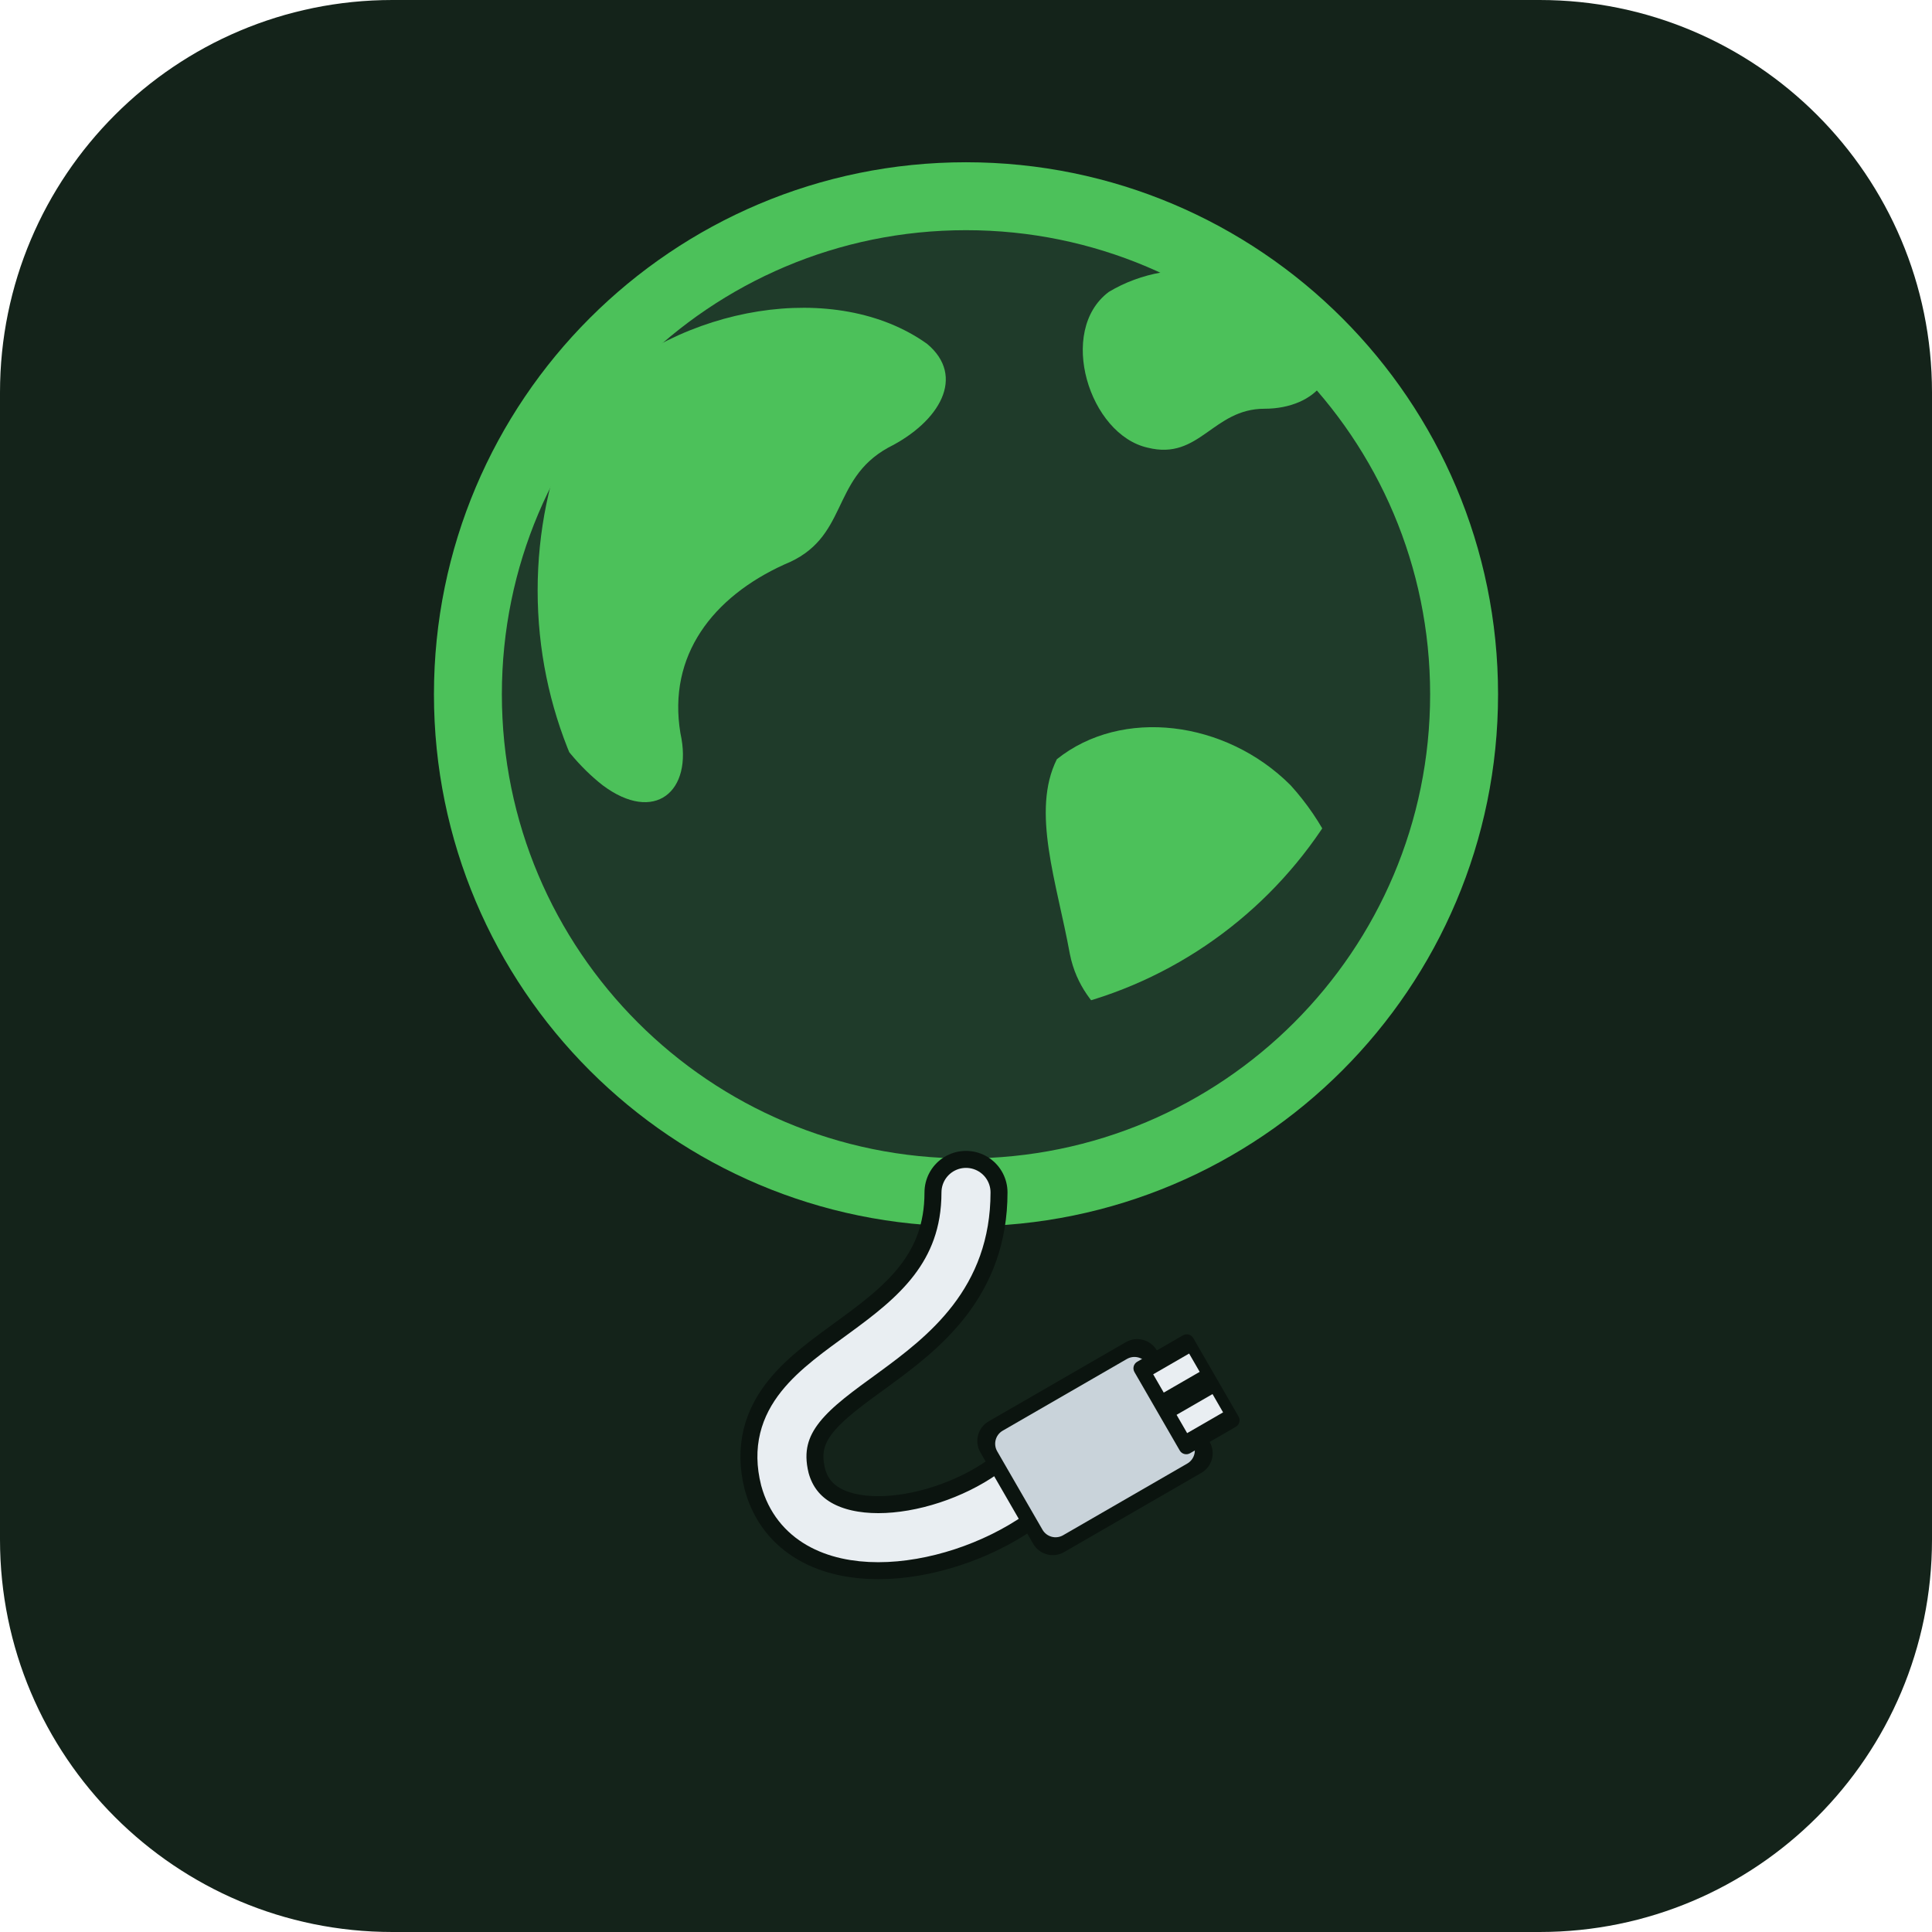
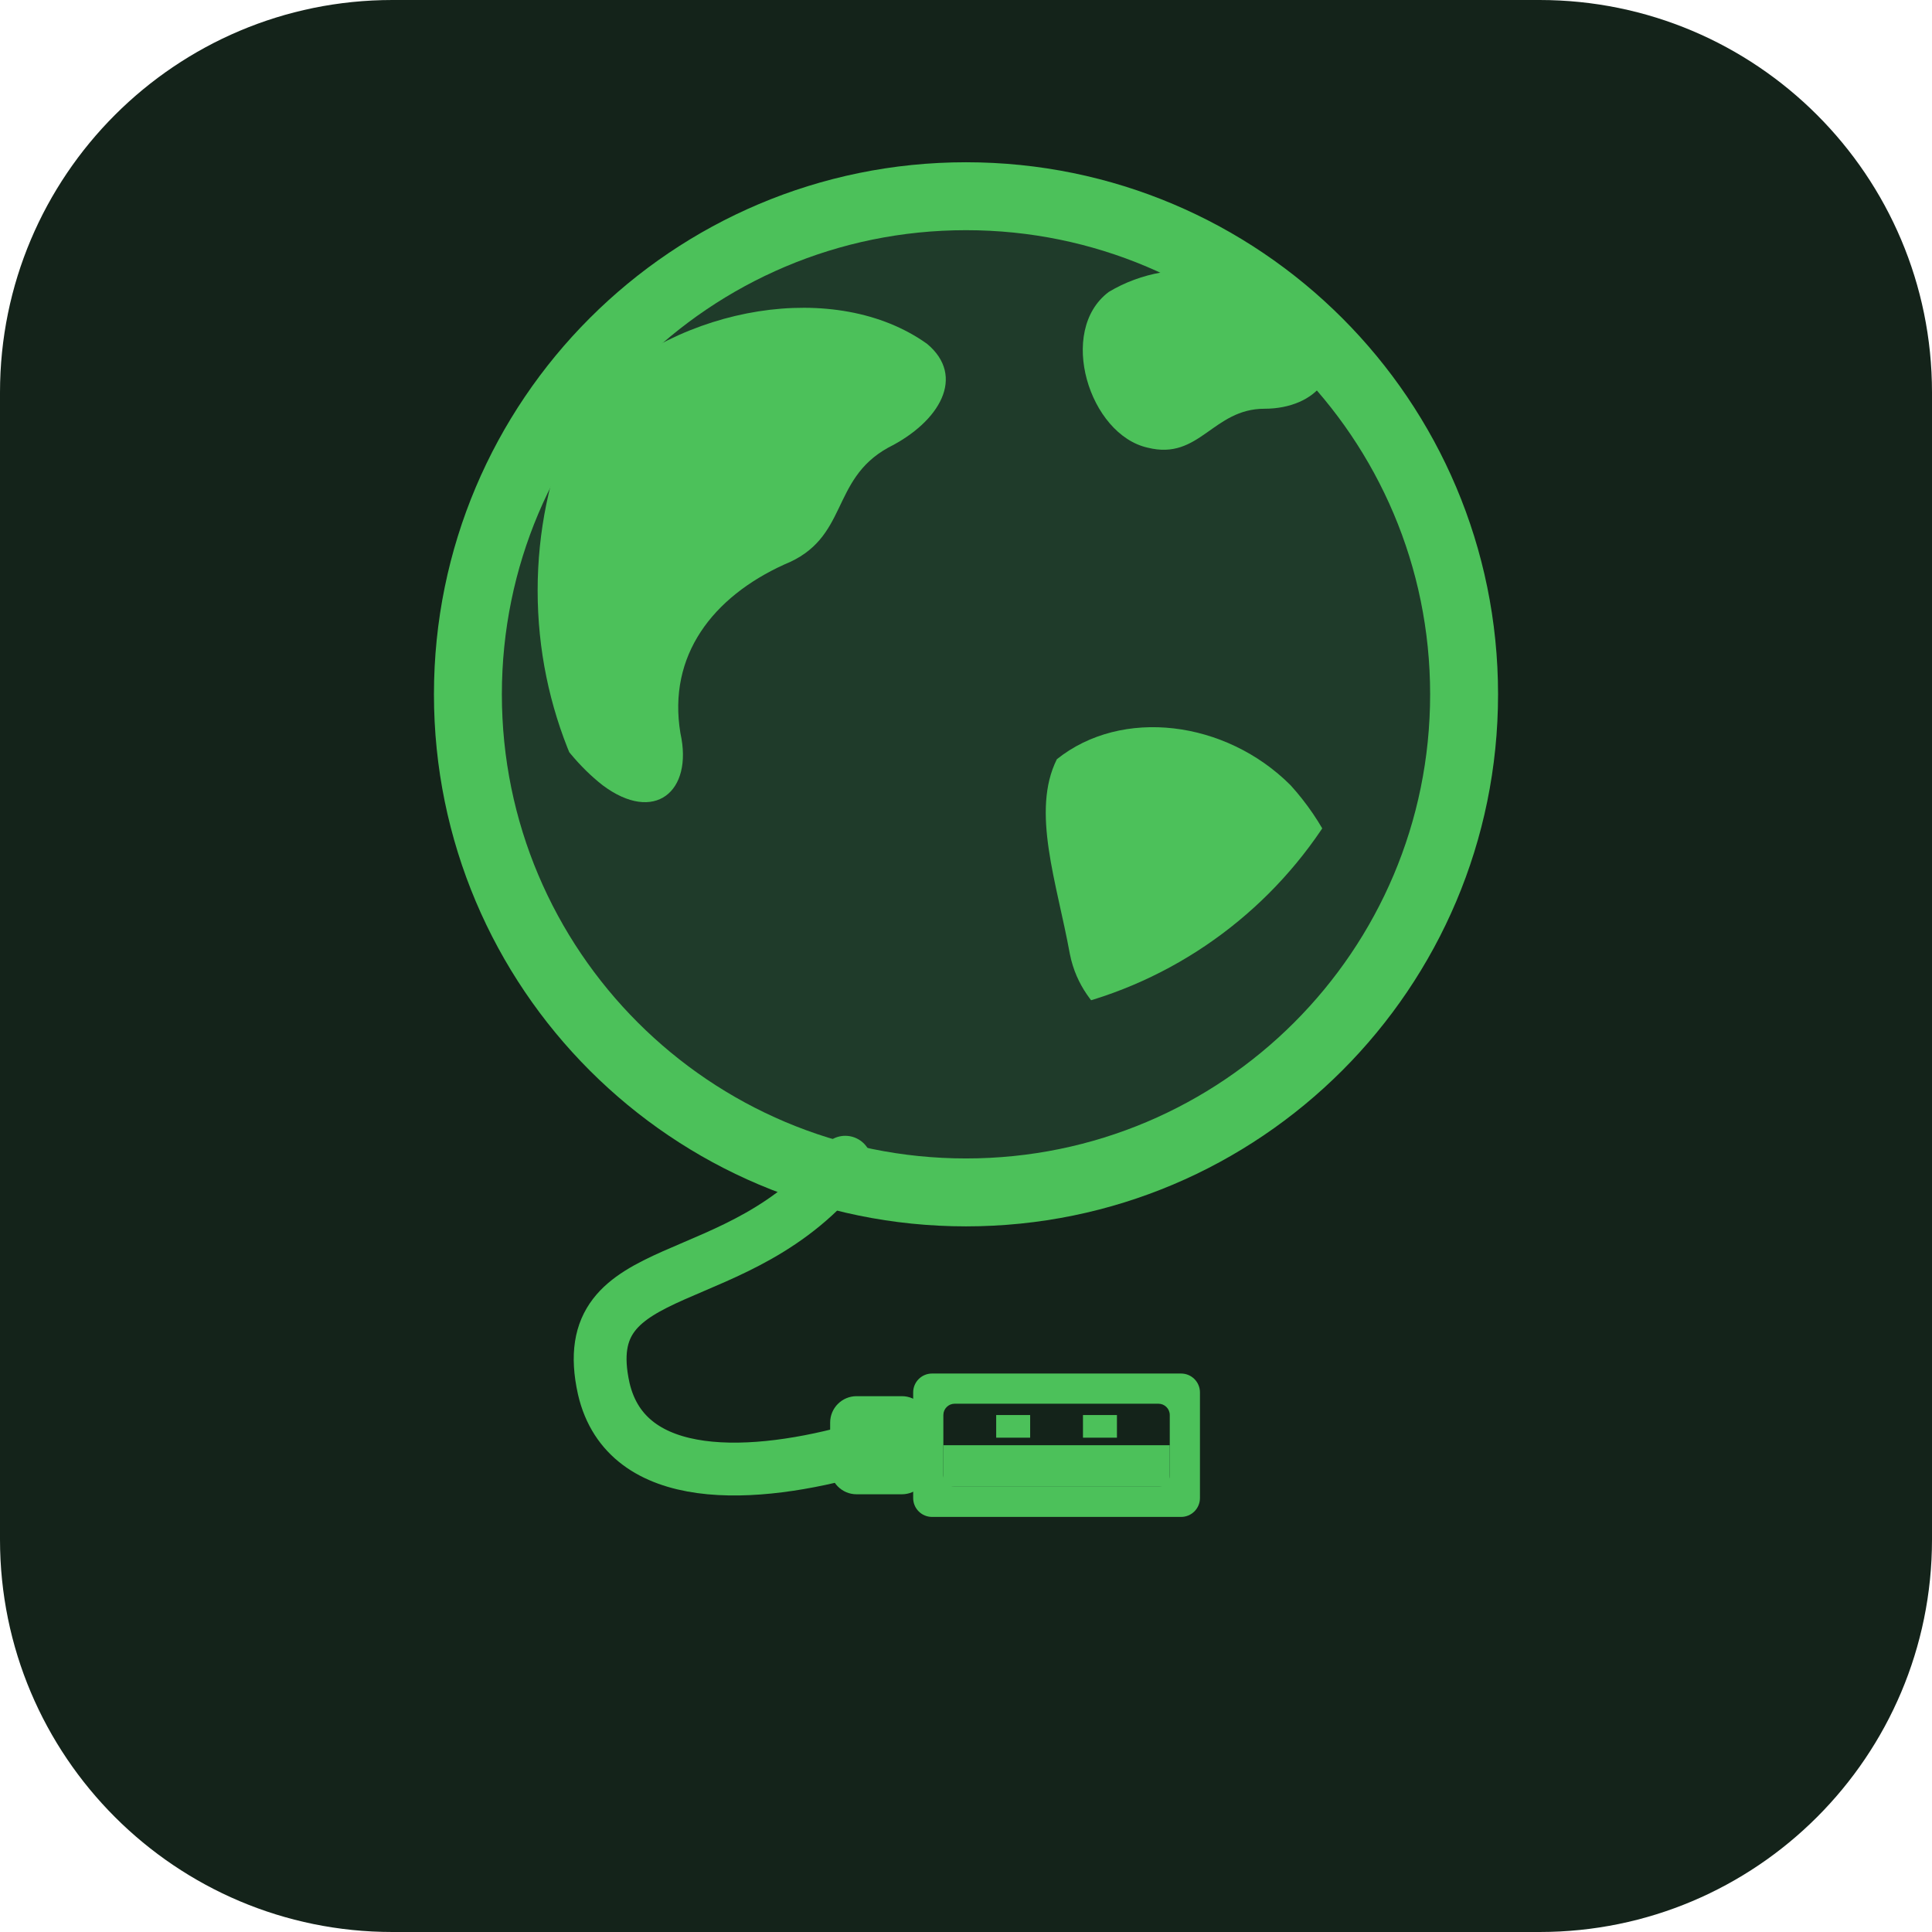
<svg xmlns="http://www.w3.org/2000/svg" viewBox="0 0 256 256" width="256" height="256">
  <rect width="256" height="256" rx="52" fill="#14231a" />
  <defs>
    <clipPath id="ball">
      <circle cx="128" cy="92" r="66" />
    </clipPath>
  </defs>
  <circle cx="128" cy="92" r="66" fill="#1f3b2a" />
  <g clip-path="url(#ball)" fill="#4cc15a" transform="translate(128 92) scale(.86) translate(-128 -108)">
    <path d="M70 62c14-14 38-18 52-8 6 5 2 12-6 16-9 5-6 14-16 18-11 5-18 14-16 26 2 9-4 14-12 8-14-11-22-38-2-60z" />
    <path d="M142 118c10-8 26-6 36 4 10 11 14 28 6 42-8 13-22 14-26 4-3-8-12-10-14-20-2-11-6-22-2-30z" />
    <path d="M150 46c10-6 24-4 32 6 5 6 0 12-8 12-8 0-10 8-18 6-9-2-14-18-6-24z" />
  </g>
  <circle cx="128" cy="92" r="66" fill="none" stroke="#4cc15a" stroke-width="9" />
-   <path d="M128 158 C128 180 100 180 104 196 C107 207 124 205 134 198" fill="none" stroke="#0b140f" stroke-width="11" stroke-linecap="round" />
-   <path d="M128 158 C128 180 100 180 104 196 C107 207 124 205 134 198" fill="none" stroke="#e9eef2" stroke-width="6.5" stroke-linecap="round" />
-   <g transform="translate(136 197) rotate(-30)">
-     <rect x="-3" y="-10" width="27" height="20" rx="3" fill="#0b140f" />
-     <rect x="-1" y="-8" width="23" height="16" rx="2" fill="#c9d3da" />
-     <rect x="20" y="-7" width="9" height="14" rx="1" fill="#0b140f" />
-     <rect x="22" y="-4.5" width="5.5" height="2.8" fill="#e9eef2" />
-     <rect x="22" y="1.7" width="5.5" height="2.8" fill="#e9eef2" />
-   </g>
+   <path d="M112 154 C98 172 76 166 80 184 C83 197 100 196 114 192" fill="none" stroke="#4cc15a" stroke-width="7" stroke-linecap="round" />
+   <rect x="110" y="185" width="13" height="13" rx="3.5" fill="#4cc15a" />
+   <rect x="121" y="182" width="38" height="19" rx="2.5" fill="#4cc15a" />
+   <rect x="125" y="186" width="30" height="11" rx="1.5" fill="#14231a" />
+   <rect x="125" y="191.5" width="30" height="5.5" fill="#4cc15a" />
+   <rect x="132" y="187.5" width="4.5" height="3" fill="#4cc15a" />
+   <rect x="143.5" y="187.5" width="4.5" height="3" fill="#4cc15a" />
</svg>
